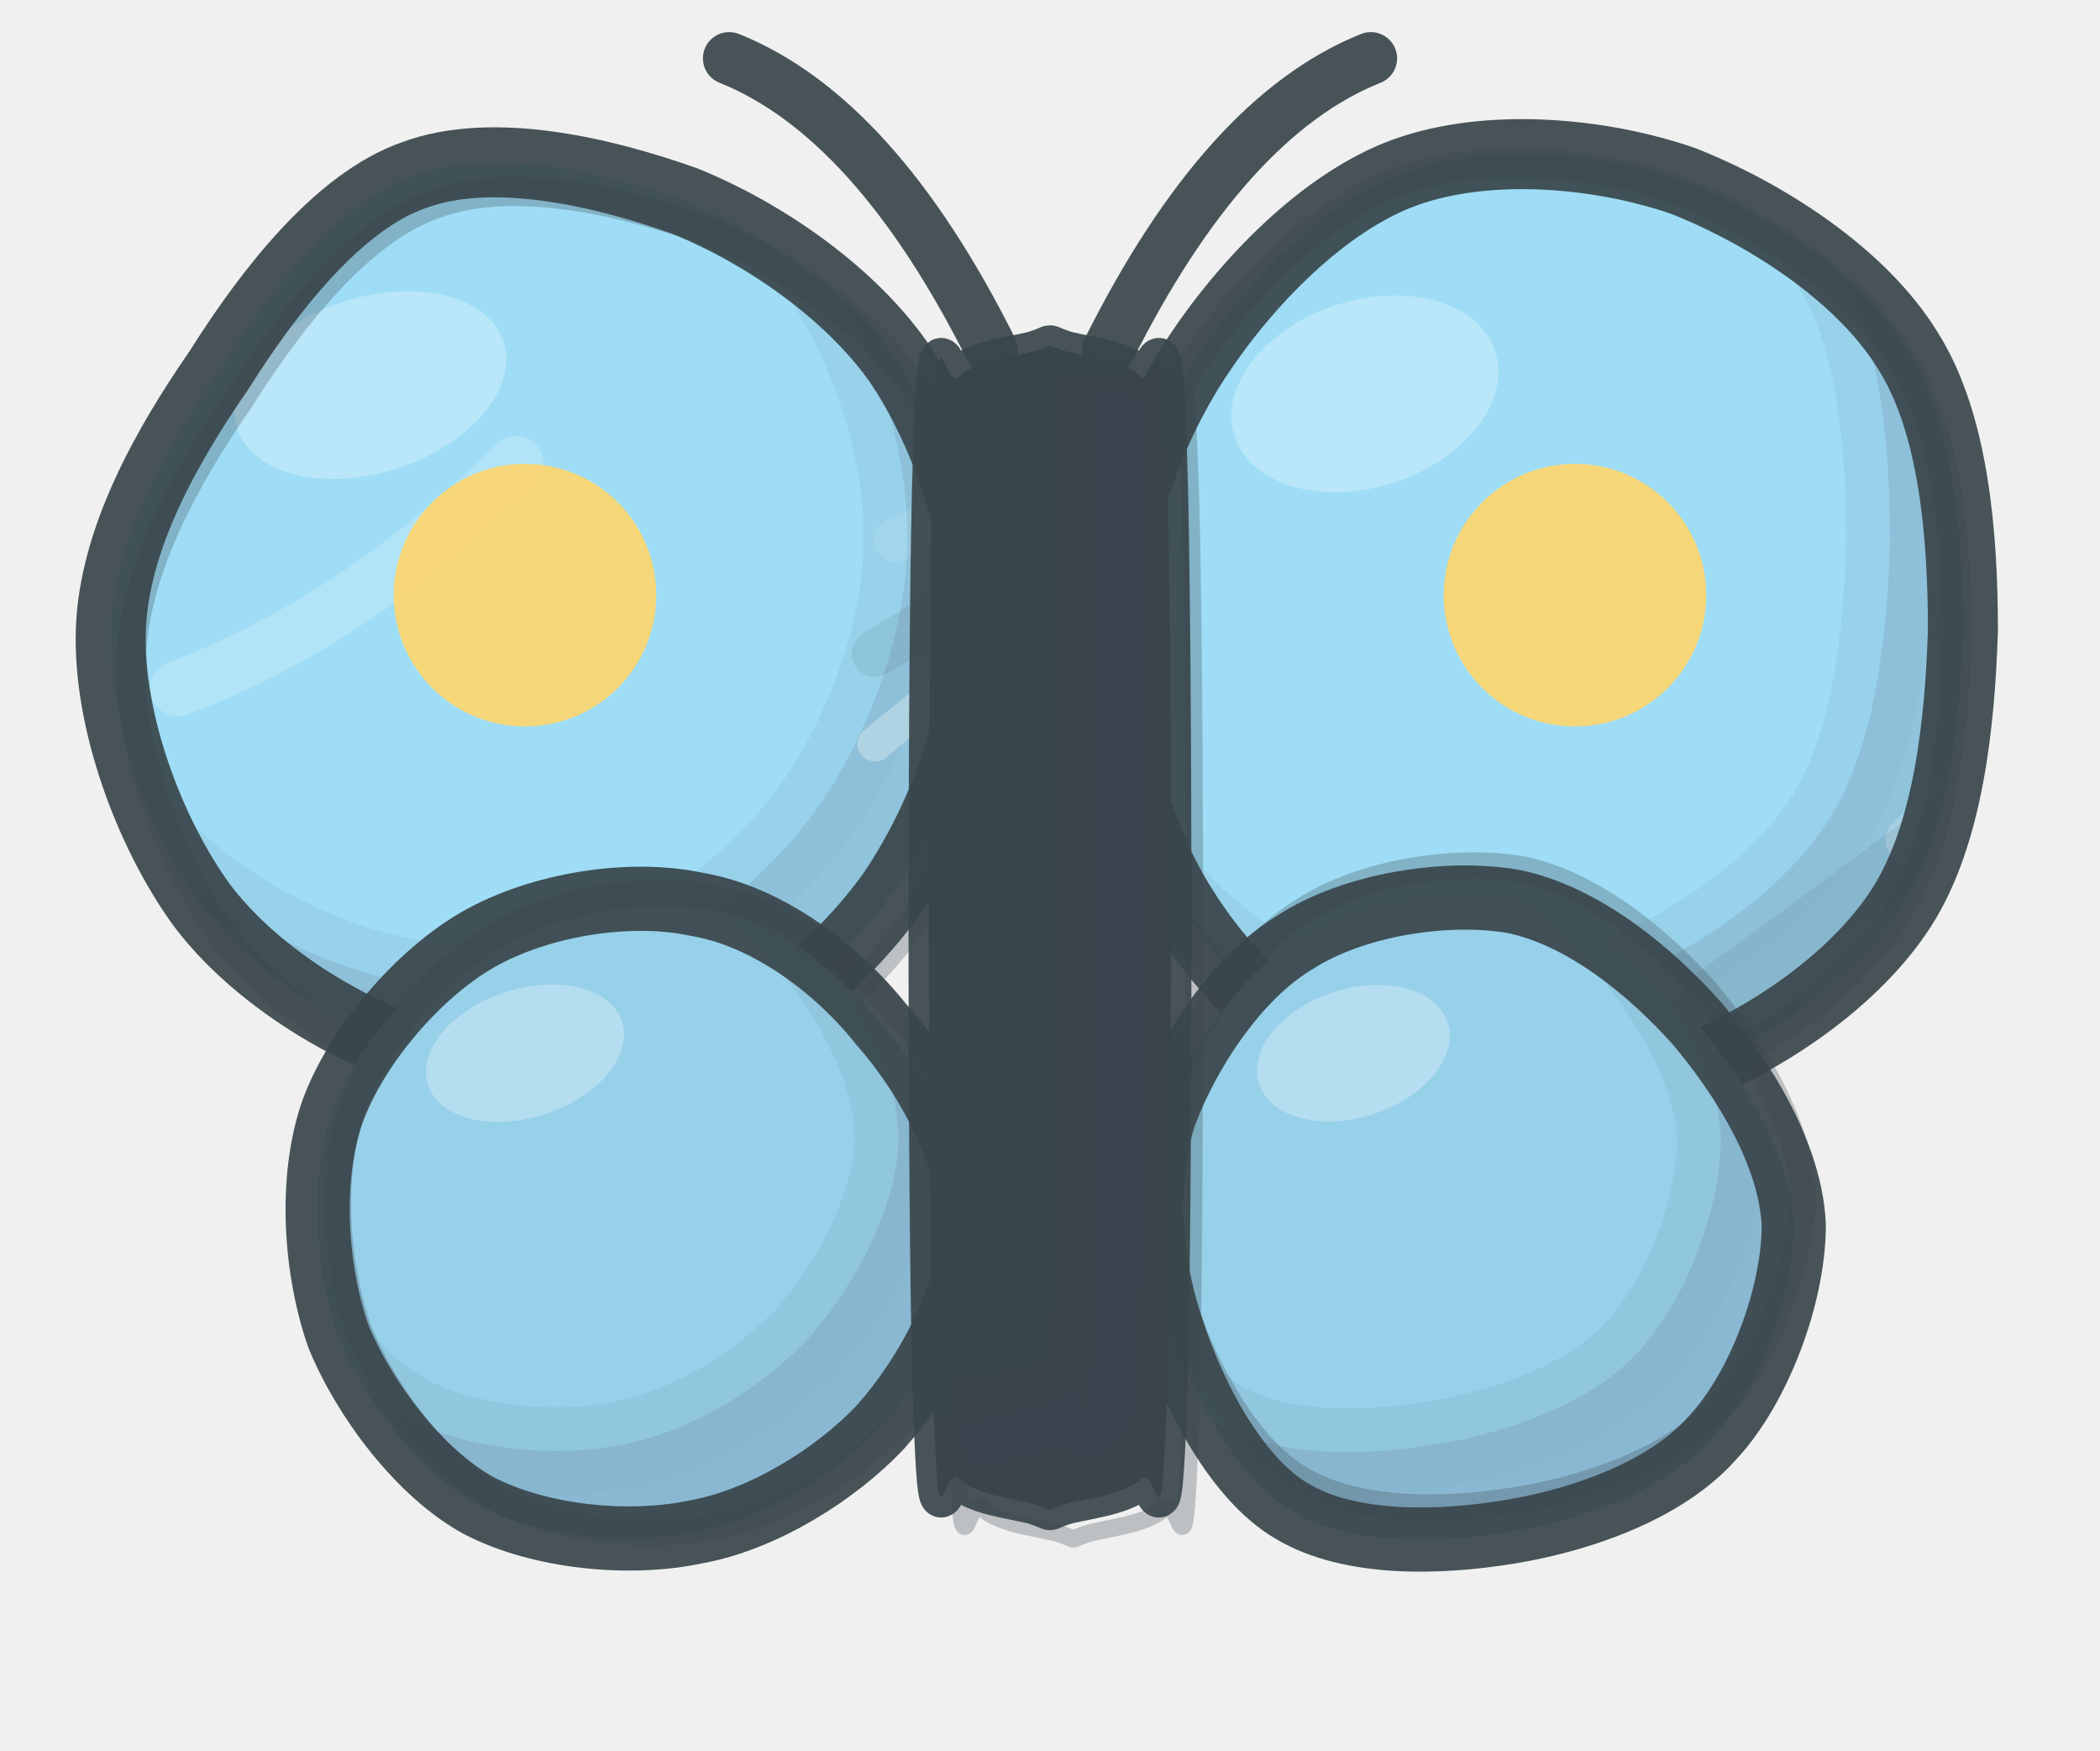
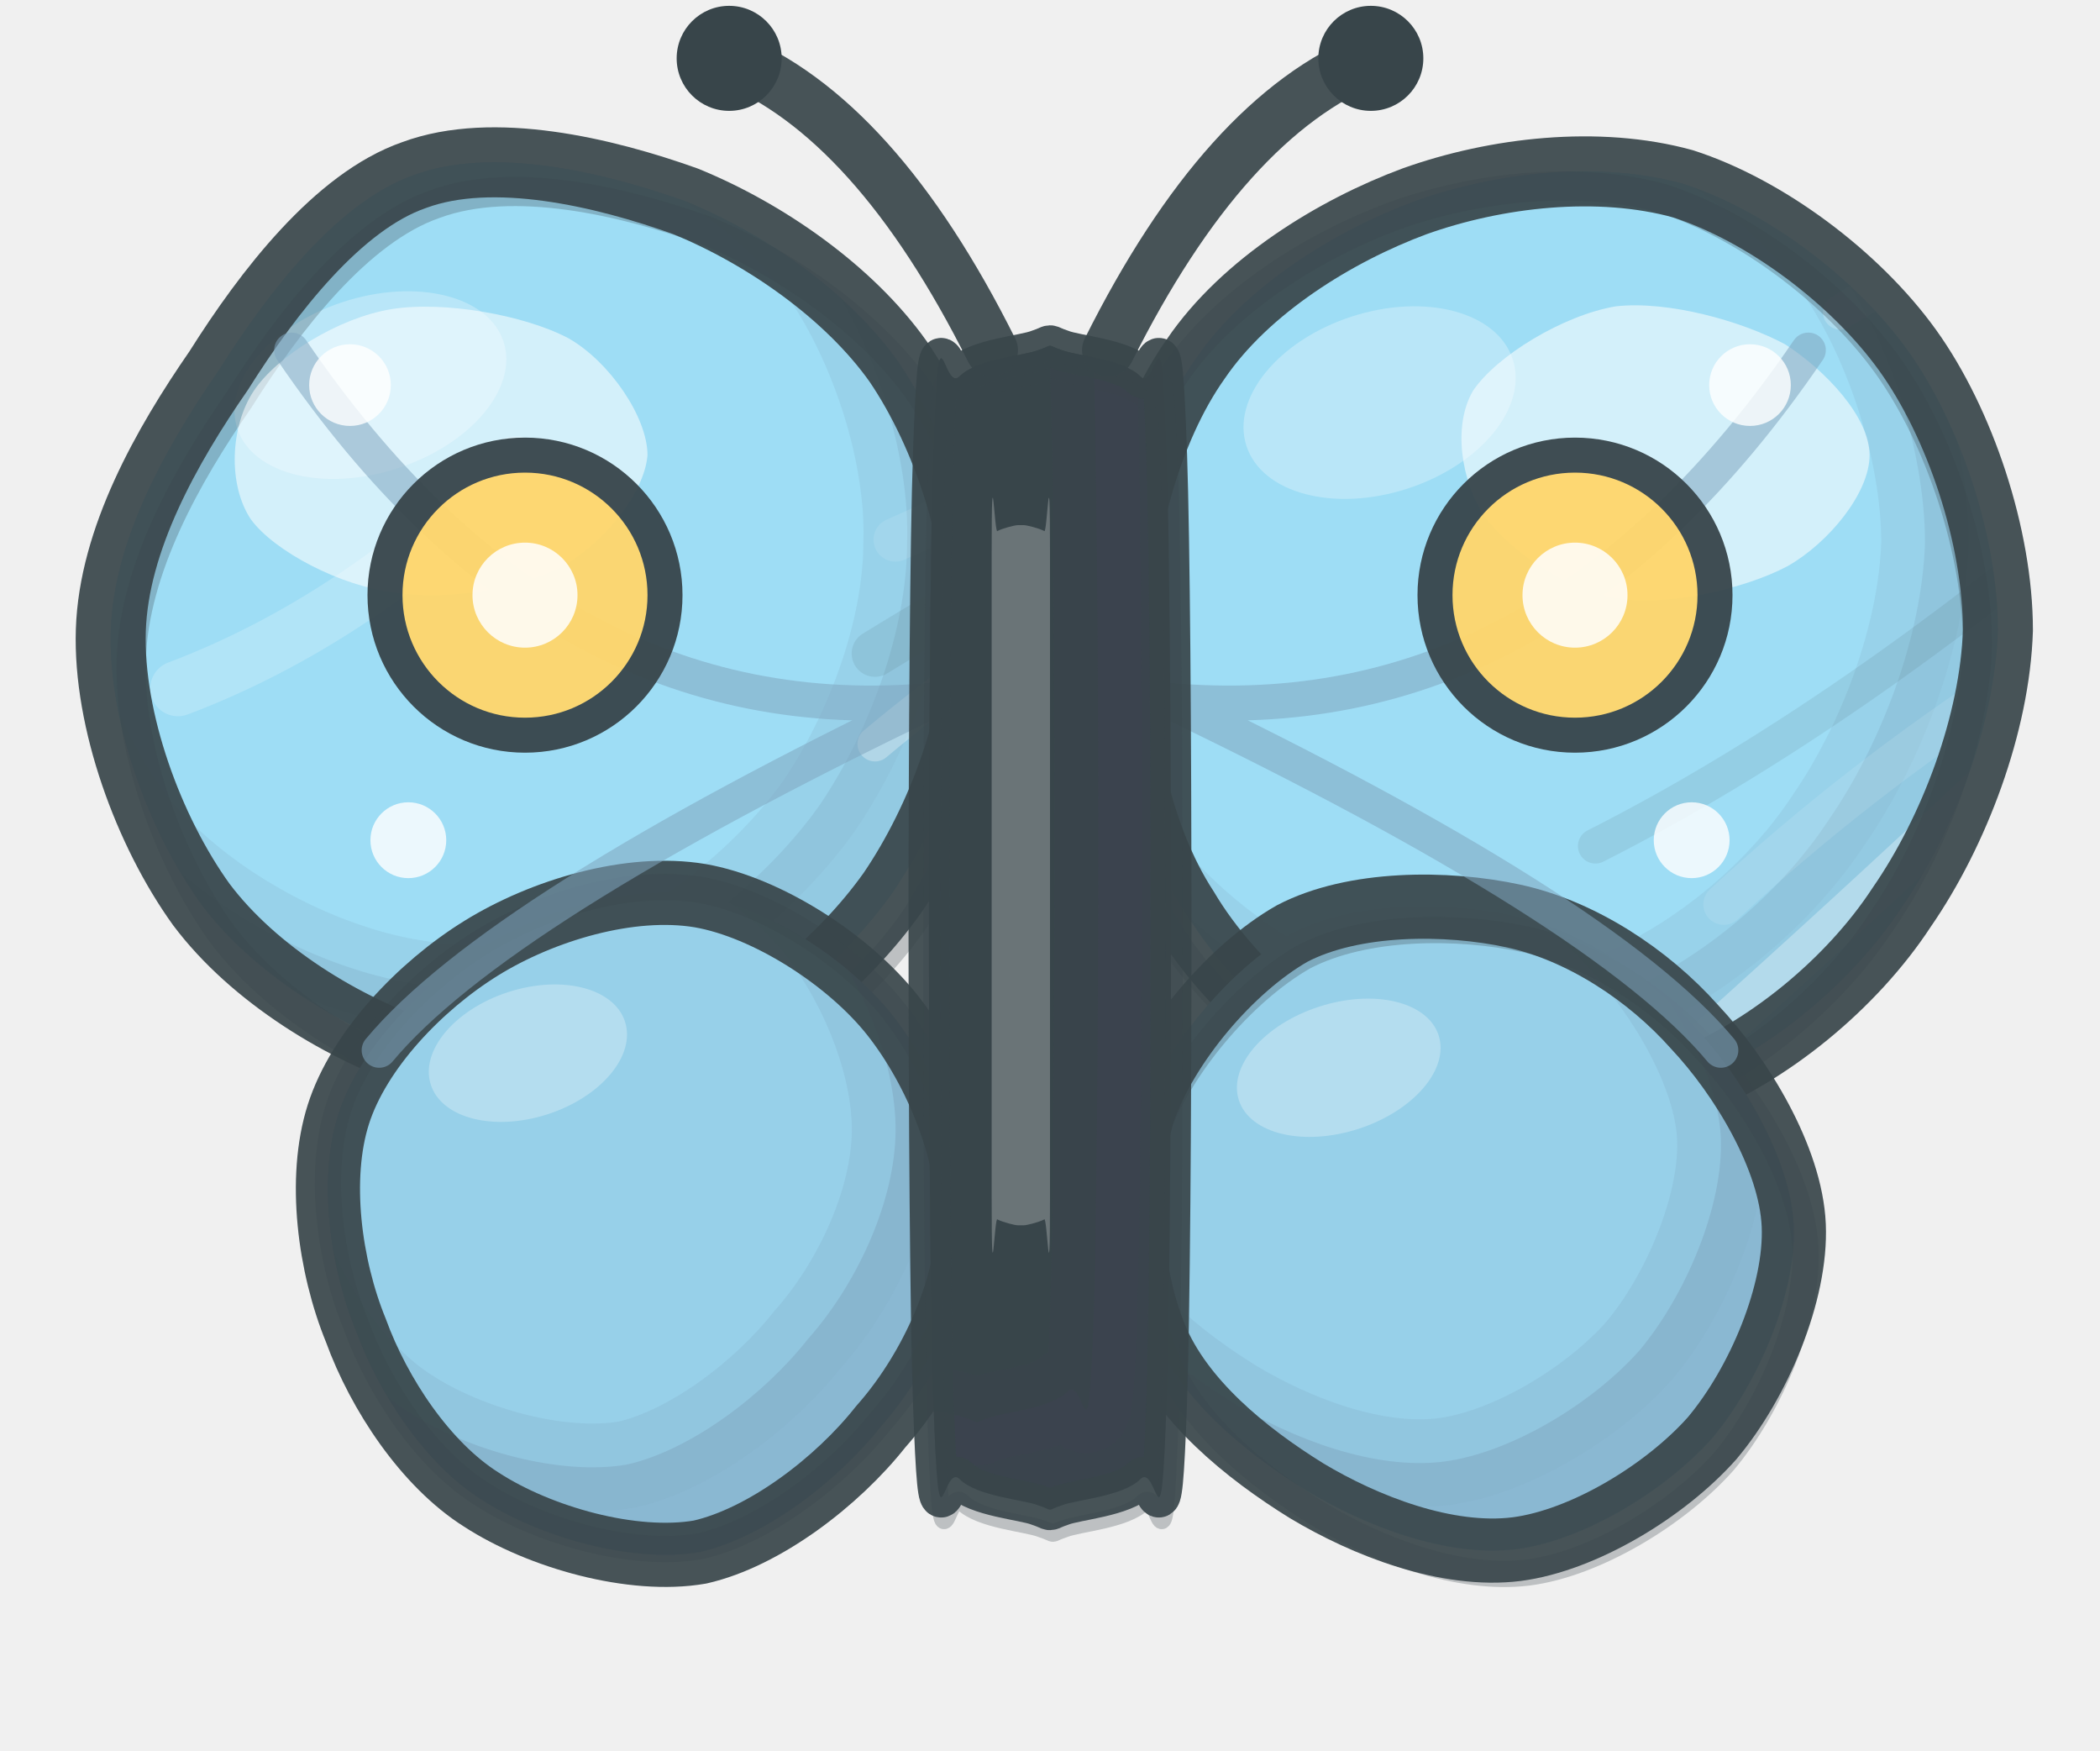
<svg xmlns="http://www.w3.org/2000/svg" width="72" height="60" viewBox="0 0 72 60">
  <clipPath id="c1">
    <path d="M33.6 21.6C33.6 24.6 32.3 28.1 30.6 30.6C28.9 33 26.1 35.3 23.5 36.3C20.8 37.2 17.3 37.1 14.6 36.2C11.8 35.3 8.7 33.4 6.9 31C5.1 28.5 3.7 24.7 3.8 21.6C3.9 18.5 5.7 15.3 7.5 12.7C9.2 10 11.6 6.9 14.2 6C16.9 5 20.7 5.9 23.5 6.9C26.2 8 29.1 10 30.8 12.4C32.5 14.9 33.7 18.6 33.6 21.6Z" />
  </clipPath>
-   <path d="M33.6 21.6C33.6 24.6 32.3 28.1 30.6 30.6C28.9 33 26.1 35.3 23.5 36.3C20.8 37.2 17.3 37.1 14.6 36.2C11.8 35.3 8.7 33.4 6.9 31C5.1 28.5 3.7 24.7 3.8 21.6C3.9 18.5 5.7 15.3 7.5 12.7C9.2 10 11.6 6.9 14.2 6C16.9 5 20.7 5.9 23.5 6.9C26.2 8 29.1 10 30.8 12.4C32.5 14.9 33.7 18.6 33.6 21.6Z" fill="#90c3dc" />
+   <path d="M33.6 21.6C33.6 24.6 32.3 28.1 30.6 30.6C28.9 33 26.1 35.3 23.5 36.3C20.8 37.2 17.3 37.1 14.6 36.2C11.8 35.3 8.7 33.4 6.9 31C5.1 28.5 3.7 24.7 3.8 21.6C3.9 18.5 5.7 15.3 7.5 12.7C9.2 10 11.6 6.9 14.2 6C16.9 5 20.7 5.9 23.5 6.9C26.2 8 29.1 10 30.8 12.4C32.5 14.9 33.7 18.6 33.6 21.6Z" fill="#93cae2" />
  <g clip-path="url(#c1)">
    <path d="M33.6 21.6C33.6 24.6 32.3 28.1 30.6 30.6C28.9 33 26.1 35.3 23.5 36.3C20.8 37.2 17.3 37.1 14.6 36.2C11.8 35.3 8.7 33.4 6.9 31C5.1 28.5 3.7 24.7 3.8 21.6C3.9 18.5 5.7 15.3 7.5 12.7C9.2 10 11.6 6.9 14.2 6C16.9 5 20.7 5.9 23.5 6.9C26.2 8 29.1 10 30.8 12.4C32.5 14.9 33.7 18.6 33.6 21.6Z" fill="#9EDDF5" transform="translate(-2.5 -3)" />
    <path d="M33.6 21.6C33.6 24.6 32.3 28.1 30.6 30.6C28.9 33 26.1 35.3 23.5 36.3C20.8 37.2 17.3 37.1 14.6 36.2C11.8 35.3 8.7 33.4 6.9 31C5.1 28.5 3.7 24.7 3.8 21.6C3.9 18.5 5.7 15.3 7.5 12.7C9.2 10 11.6 6.9 14.2 6C16.9 5 20.7 5.9 23.5 6.9C26.2 8 29.1 10 30.8 12.4C32.5 14.9 33.7 18.6 33.6 21.6Z" fill="none" stroke="#8bbad3" stroke-width="3" opacity="0.32" transform="translate(-2.5 -3)" />
    <path d="M30 25.5q7.4 -6.2 17.7 -10.5" stroke="#ffffff" stroke-width="1.2" stroke-linecap="round" fill="none" opacity="0.3" />
    <path d="M6.1 23.6q6.1 -2.3 11.6 -7.7" stroke="#ffffff" stroke-width="1.9" stroke-linecap="round" fill="none" opacity="0.2" />
    <path d="M30.7 18.5q10 -4.4 17.3 -11.7" stroke="#ffffff" stroke-width="1.5" stroke-linecap="round" fill="none" opacity="0.1" />
    <path d="M30 22.4q7.5 -4.6 11.6 -6.1" stroke="#38454A" stroke-width="1.6" stroke-linecap="round" fill="none" opacity="0.1" />
    <path d="M22.5 22.3q8.6 -6 15.7 -10.6" stroke="#38454A" stroke-width="1.3" stroke-linecap="round" fill="none" opacity="0" />
    <path d="M28 26.3q7.2 -5.4 13.8 -10.4" stroke="#38454A" stroke-width="1.5" stroke-linecap="round" fill="none" opacity="0" />
    <ellipse cx="12.7" cy="13.2" rx="4.8" ry="3" fill="#fff" opacity="0.28" transform="rotate(-18 12.7 13.2)" />
  </g>
  <path d="M33.6 21.6C33.6 24.6 32.3 28.1 30.6 30.6C28.9 33 26.1 35.3 23.5 36.3C20.8 37.2 17.3 37.1 14.6 36.2C11.8 35.3 8.7 33.4 6.9 31C5.1 28.5 3.7 24.7 3.8 21.6C3.9 18.5 5.7 15.3 7.5 12.7C9.2 10 11.6 6.9 14.2 6C16.9 5 20.7 5.9 23.5 6.9C26.2 8 29.1 10 30.8 12.4C32.5 14.9 33.7 18.6 33.6 21.6Z" fill="none" stroke="#38454A" stroke-width="2.4" stroke-linejoin="round" stroke-linecap="round" opacity="0.92" />
  <path d="M33.6 21.6C33.6 24.6 32.3 28.1 30.6 30.6C28.9 33 26.1 35.3 23.5 36.3C20.8 37.2 17.3 37.1 14.6 36.2C11.8 35.3 8.7 33.4 6.9 31C5.1 28.5 3.7 24.7 3.8 21.6C3.9 18.5 5.7 15.3 7.5 12.7C9.2 10 11.6 6.9 14.2 6C16.9 5 20.7 5.9 23.5 6.9C26.2 8 29.1 10 30.8 12.4C32.5 14.9 33.7 18.6 33.6 21.6Z" fill="none" stroke="#38454A" stroke-width="1" stroke-linejoin="round" opacity="0.28" transform="translate(0.7 1)" />
+   <path d="M22.2 15.6C22.1 16.9 20.7 18.6 19.3 19.4C17.8 20.2 15.3 20.6 13.5 20.3C11.7 20.1 9.4 18.9 8.6 17.8C7.8 16.6 7.9 14.6 8.7 13.4C9.5 12.2 11.6 10.9 13.4 10.6C15.2 10.3 18 10.8 19.5 11.6C20.9 12.4 22.2 14.3 22.2 15.6Z" fill="#FFFFFF" opacity="0.55" />
  <clipPath id="c2">
-     <path d="M33.3 42C33.3 44.3 31.8 47.1 30.2 48.9C28.6 50.6 26.1 52.1 23.9 52.5C21.6 53 18.5 52.7 16.4 51.6C14.4 50.5 12.5 48 11.6 45.8C10.8 43.5 10.6 40.4 11.4 38.1C12.2 35.9 14.3 33.4 16.4 32.2C18.5 31 21.6 30.5 23.9 31C26.3 31.4 28.7 33.2 30.2 35.1C31.8 36.9 33.3 39.7 33.3 42Z" />
+     <path d="M33.2 42C33.1 44.4 31.8 47.1 30.2 48.9C28.7 50.8 26.2 52.7 24 53.2C21.7 53.6 18.5 52.7 16.5 51.4C14.6 50.2 13 47.8 12.2 45.6C11.3 43.4 10.9 40.4 11.6 38.2C12.3 36 14.4 33.8 16.5 32.5C18.6 31.2 21.6 30.3 24 30.7C26.3 31.1 29.1 32.9 30.6 34.8C32.1 36.7 33.3 39.6 33.2 42Z" />
  </clipPath>
-   <path d="M33.3 42C33.3 44.3 31.8 47.1 30.2 48.9C28.6 50.6 26.1 52.1 23.9 52.5C21.6 53 18.5 52.7 16.4 51.6C14.4 50.5 12.5 48 11.6 45.8C10.8 43.5 10.6 40.4 11.4 38.1C12.2 35.9 14.3 33.4 16.4 32.2C18.5 31 21.6 30.5 23.9 31C26.3 31.4 28.7 33.2 30.2 35.1C31.8 36.9 33.3 39.7 33.3 42Z" fill="#8ab8d2" />
+   <path d="M33.2 42C33.1 44.4 31.8 47.1 30.2 48.9C28.7 50.8 26.2 52.7 24 53.2C21.7 53.6 18.5 52.7 16.5 51.4C14.6 50.2 13 47.8 12.2 45.6C11.3 43.4 10.9 40.4 11.6 38.2C12.3 36 14.4 33.8 16.5 32.5C18.6 31.2 21.6 30.3 24 30.7C26.3 31.1 29.1 32.9 30.6 34.8C32.1 36.7 33.3 39.6 33.2 42Z" fill="#8ab8d2" />
  <g clip-path="url(#c2)">
-     <path d="M33.3 42C33.3 44.3 31.8 47.1 30.2 48.9C28.6 50.6 26.1 52.1 23.9 52.5C21.6 53 18.5 52.7 16.4 51.6C14.4 50.5 12.5 48 11.6 45.8C10.8 43.5 10.6 40.4 11.4 38.1C12.2 35.9 14.3 33.4 16.4 32.2C18.5 31 21.6 30.5 23.9 31C26.3 31.4 28.7 33.2 30.2 35.1C31.8 36.9 33.3 39.7 33.3 42Z" fill="#97d0e9" transform="translate(-2.5 -3)" />
-     <path d="M33.3 42C33.3 44.3 31.8 47.1 30.2 48.9C28.6 50.6 26.1 52.1 23.9 52.5C21.6 53 18.5 52.7 16.4 51.6C14.4 50.5 12.5 48 11.6 45.8C10.8 43.5 10.6 40.4 11.4 38.1C12.2 35.9 14.3 33.4 16.4 32.2C18.5 31 21.6 30.5 23.9 31C26.3 31.4 28.7 33.2 30.2 35.1C31.8 36.9 33.3 39.7 33.3 42Z" fill="none" stroke="#85afca" stroke-width="3" opacity="0.32" transform="translate(-2.5 -3)" />
-     <ellipse cx="18" cy="36.1" rx="3.5" ry="2.2" fill="#fff" opacity="0.28" transform="rotate(-18 18 36.1)" />
+     <path d="M33.2 42C33.1 44.4 31.8 47.1 30.2 48.9C28.7 50.8 26.2 52.7 24 53.2C21.7 53.6 18.5 52.7 16.5 51.4C14.6 50.2 13 47.8 12.2 45.6C11.3 43.4 10.9 40.4 11.6 38.2C12.3 36 14.4 33.8 16.5 32.5C18.6 31.2 21.6 30.3 24 30.7C26.3 31.1 29.1 32.9 30.6 34.8C32.1 36.7 33.3 39.6 33.2 42Z" fill="#97d0e9" transform="translate(-2.5 -3)" />
+     <path d="M33.2 42C33.1 44.4 31.8 47.1 30.2 48.9C28.7 50.8 26.2 52.7 24 53.2C21.7 53.6 18.5 52.7 16.5 51.4C14.6 50.2 13 47.8 12.2 45.6C11.3 43.4 10.9 40.4 11.6 38.2C12.3 36 14.4 33.8 16.5 32.5C18.6 31.2 21.6 30.3 24 30.7C26.3 31.1 29.1 32.9 30.6 34.8C32.1 36.7 33.3 39.6 33.2 42Z" fill="none" stroke="#85afca" stroke-width="3" opacity="0.32" transform="translate(-2.5 -3)" />
+     <ellipse cx="18.1" cy="36.1" rx="3.5" ry="2.2" fill="#fff" opacity="0.28" transform="rotate(-18 18.1 36.1)" />
  </g>
-   <path d="M33.3 42C33.3 44.3 31.8 47.1 30.2 48.9C28.6 50.6 26.1 52.1 23.9 52.5C21.6 53 18.5 52.7 16.4 51.6C14.4 50.5 12.5 48 11.6 45.8C10.8 43.5 10.6 40.4 11.4 38.1C12.2 35.9 14.3 33.4 16.4 32.2C18.5 31 21.6 30.5 23.9 31C26.3 31.4 28.7 33.2 30.2 35.1C31.8 36.9 33.3 39.7 33.3 42Z" fill="none" stroke="#38454A" stroke-width="2.2" stroke-linejoin="round" stroke-linecap="round" opacity="0.92" />
-   <path d="M33.3 42C33.3 44.3 31.8 47.1 30.2 48.9C28.6 50.6 26.1 52.1 23.9 52.5C21.6 53 18.5 52.7 16.4 51.6C14.4 50.5 12.5 48 11.6 45.8C10.8 43.5 10.6 40.4 11.4 38.1C12.2 35.9 14.3 33.4 16.4 32.2C18.5 31 21.6 30.5 23.9 31C26.3 31.4 28.7 33.2 30.2 35.1C31.8 36.9 33.3 39.7 33.3 42Z" fill="none" stroke="#38454A" stroke-width="0.9" stroke-linejoin="round" opacity="0.28" transform="translate(0.7 -0.2)" />
-   <circle cx="18" cy="20.4" r="4.5" fill="#FFD66B" opacity=".9" />
+   <path d="M33.2 42C33.1 44.4 31.8 47.1 30.2 48.9C28.7 50.8 26.2 52.7 24 53.2C21.7 53.6 18.5 52.7 16.5 51.4C14.6 50.2 13 47.8 12.2 45.6C11.3 43.4 10.9 40.4 11.6 38.2C12.3 36 14.4 33.8 16.5 32.5C18.6 31.2 21.6 30.3 24 30.7C26.3 31.1 29.1 32.9 30.6 34.8C32.1 36.7 33.3 39.6 33.2 42Z" fill="none" stroke="#38454A" stroke-width="2.2" stroke-linejoin="round" stroke-linecap="round" opacity="0.92" />
+   <path d="M33.2 42C33.1 44.4 31.8 47.1 30.2 48.9C28.7 50.8 26.2 52.7 24 53.2C21.7 53.6 18.5 52.7 16.5 51.4C14.6 50.2 13 47.8 12.2 45.6C11.3 43.4 10.9 40.4 11.6 38.2C12.3 36 14.4 33.8 16.5 32.5C18.6 31.2 21.6 30.3 24 30.7C26.3 31.1 29.1 32.9 30.6 34.8C32.1 36.7 33.3 39.6 33.2 42Z" fill="none" stroke="#38454A" stroke-width="0.9" stroke-linejoin="round" opacity="0.28" transform="translate(0 -0.2)" />
+   <path d="M32 24 Q19 25.2 10 12 M32 24 Q17 31.2 13 36" fill="none" stroke="#7fa5bf" stroke-width="1.2" stroke-linecap="round" stroke-linejoin="round" opacity="0.55" />
+   <circle cx="18" cy="20.4" r="4.8" fill="#FFD66B" opacity=".95" stroke="#38454A" stroke-width="1.2" />
+   <circle cx="18" cy="20.4" r="1.8" fill="#FFFFFF" opacity=".85" />
+   <circle cx="12" cy="13.2" r="1.4" fill="#FFFFFF" opacity=".8" />
+   <circle cx="14" cy="28.8" r="1.3" fill="#FFFFFF" opacity=".8" />
  <clipPath id="c3">
-     <path d="M67.3 21.6C67.2 24.8 66.8 28.6 65.2 31.1C63.6 33.6 60.5 35.7 57.6 36.8C54.8 37.8 51 38.4 48.2 37.5C45.3 36.6 42.3 33.9 40.6 31.2C38.9 28.6 38 24.8 38 21.6C38.1 18.4 39.3 14.9 41 12.3C42.7 9.7 45.4 6.9 48.2 5.9C51 4.9 54.8 5.2 57.7 6.2C60.5 7.3 63.8 9.4 65.4 12C67 14.5 67.3 18.4 67.3 21.6Z" />
+     <path d="M68.5 21.6C68.4 24.8 67 28.5 65.2 31.1C63.5 33.7 60.6 36.1 57.7 37.2C54.9 38.2 51 38.5 48.2 37.5C45.3 36.5 42.2 33.9 40.6 31.2C38.9 28.6 38.2 24.8 38.3 21.6C38.3 18.4 39.3 14.7 41 12.3C42.7 9.8 45.8 7.9 48.5 6.9C51.3 5.9 54.8 5.5 57.7 6.3C60.5 7.2 63.6 9.5 65.4 12C67.2 14.5 68.5 18.4 68.5 21.6Z" />
  </clipPath>
-   <path d="M67.3 21.6C67.2 24.8 66.8 28.6 65.2 31.1C63.6 33.6 60.5 35.7 57.6 36.8C54.8 37.8 51 38.4 48.2 37.5C45.3 36.6 42.3 33.9 40.6 31.2C38.9 28.6 38 24.8 38 21.6C38.1 18.4 39.3 14.9 41 12.3C42.7 9.7 45.4 6.9 48.2 5.9C51 4.9 54.8 5.2 57.7 6.2C60.5 7.3 63.8 9.4 65.4 12C67 14.5 67.3 18.4 67.3 21.6Z" fill="#90c3dc" />
+   <path d="M68.5 21.6C68.4 24.8 67 28.5 65.2 31.1C63.5 33.7 60.6 36.1 57.7 37.2C54.9 38.2 51 38.5 48.2 37.5C45.3 36.5 42.2 33.9 40.6 31.2C38.9 28.6 38.2 24.8 38.3 21.6C38.3 18.4 39.3 14.7 41 12.3C42.7 9.8 45.8 7.9 48.5 6.9C51.3 5.9 54.8 5.5 57.7 6.3C60.5 7.2 63.6 9.5 65.4 12C67.2 14.5 68.5 18.4 68.5 21.6Z" fill="#93cae2" />
  <g clip-path="url(#c3)">
-     <path d="M67.3 21.6C67.2 24.8 66.8 28.6 65.2 31.1C63.6 33.6 60.5 35.7 57.6 36.8C54.8 37.8 51 38.4 48.2 37.5C45.3 36.6 42.3 33.9 40.6 31.2C38.9 28.6 38 24.8 38 21.6C38.1 18.4 39.3 14.9 41 12.3C42.7 9.7 45.4 6.9 48.2 5.9C51 4.9 54.8 5.2 57.7 6.2C60.5 7.3 63.8 9.4 65.4 12C67 14.5 67.3 18.4 67.3 21.6Z" fill="#9EDDF5" transform="translate(-2.5 -3)" />
-     <path d="M67.3 21.6C67.2 24.8 66.8 28.6 65.2 31.1C63.6 33.6 60.5 35.7 57.6 36.8C54.8 37.8 51 38.4 48.2 37.5C45.3 36.6 42.3 33.9 40.6 31.2C38.9 28.6 38 24.8 38 21.6C38.1 18.4 39.3 14.9 41 12.3C42.7 9.7 45.4 6.9 48.2 5.9C51 4.9 54.8 5.2 57.7 6.2C60.5 7.3 63.8 9.4 65.4 12C67 14.5 67.3 18.4 67.3 21.6Z" fill="none" stroke="#8bbad3" stroke-width="3" opacity="0.32" transform="translate(-2.5 -3)" />
-     <path d="M65.5 28.8q4.1 -4 11.1 -8.3" stroke="#ffffff" stroke-width="1.7" stroke-linecap="round" fill="none" opacity="0.2" />
-     <path d="M65.8 36.4q3 -2.3 7.7 -4.3" stroke="#ffffff" stroke-width="1.9" stroke-linecap="round" fill="none" opacity="0.2" />
-     <path d="M61.2 36q5.5 -6.6 14.2 -12.3" stroke="#ffffff" stroke-width="1.2" stroke-linecap="round" fill="none" opacity="0.3" />
-     <path d="M53.4 23.3q5.7 -4.1 12.2 -6.1" stroke="#38454A" stroke-width="1.3" stroke-linecap="round" fill="none" opacity="0" />
-     <path d="M58.5 34.3q8.9 -6.4 13.8 -10.5" stroke="#38454A" stroke-width="1.9" stroke-linecap="round" fill="none" opacity="0.1" />
-     <path d="M65.1 23.5q6.8 -6.7 16.1 -11.4" stroke="#38454A" stroke-width="1.4" stroke-linecap="round" fill="none" opacity="0" />
-     <ellipse cx="46.8" cy="13.5" rx="4.7" ry="3.2" fill="#fff" opacity="0.28" transform="rotate(-18 46.8 13.5)" />
+     <path d="M68.5 21.6C68.4 24.8 67 28.5 65.2 31.1C63.5 33.7 60.6 36.1 57.7 37.2C54.9 38.2 51 38.5 48.2 37.5C45.3 36.5 42.2 33.9 40.6 31.2C38.9 28.6 38.2 24.8 38.3 21.6C38.3 18.4 39.3 14.7 41 12.3C42.7 9.8 45.8 7.9 48.5 6.9C51.3 5.9 54.8 5.5 57.7 6.3C60.5 7.2 63.6 9.5 65.4 12C67.2 14.5 68.5 18.4 68.5 21.6Z" fill="#9EDDF5" transform="translate(-2.5 -3)" />
+     <path d="M68.5 21.6C68.4 24.8 67 28.5 65.2 31.1C63.5 33.7 60.6 36.1 57.7 37.2C54.9 38.2 51 38.5 48.2 37.5C45.3 36.5 42.2 33.9 40.6 31.2C38.9 28.6 38.2 24.8 38.3 21.6C38.3 18.4 39.3 14.7 41 12.3C42.7 9.8 45.8 7.9 48.5 6.9C51.3 5.9 54.8 5.5 57.7 6.3C60.5 7.2 63.6 9.5 65.4 12C67.2 14.5 68.5 18.4 68.5 21.6Z" fill="none" stroke="#8bbad3" stroke-width="3" opacity="0.32" transform="translate(-2.5 -3)" />
+     <path d="M58.2 36q10.6 -9.5 18.5 -17.4" stroke="#ffffff" stroke-width="1.5" stroke-linecap="round" fill="none" opacity="0.3" />
+     <path d="M59.1 31q9.2 -8.5 21.1 -13.7" stroke="#ffffff" stroke-width="1.4" stroke-linecap="round" fill="none" opacity="0.1" />
+     <path d="M63.1 10.7q5.8 -3.5 7.7 -6.1" stroke="#ffffff" stroke-width="1.2" stroke-linecap="round" fill="none" opacity="0.2" />
+     <path d="M54.7 29q8.7 -4.4 18.4 -12.7" stroke="#38454A" stroke-width="1.2" stroke-linecap="round" fill="none" opacity="0.1" />
+     <path d="M64.3 35.4q4.2 -3.9 8.5 -5.4" stroke="#38454A" stroke-width="1.3" stroke-linecap="round" fill="none" opacity="0" />
+     <path d="M56.9 28.2q9.9 -5.8 17.1 -8.9" stroke="#38454A" stroke-width="1.8" stroke-linecap="round" fill="none" opacity="0" />
+     <ellipse cx="47.3" cy="13.8" rx="4.8" ry="3.1" fill="#fff" opacity="0.28" transform="rotate(-18 47.3 13.8)" />
  </g>
-   <path d="M67.3 21.6C67.2 24.8 66.8 28.6 65.2 31.1C63.6 33.6 60.5 35.7 57.6 36.8C54.8 37.8 51 38.4 48.2 37.5C45.3 36.6 42.3 33.9 40.6 31.2C38.9 28.6 38 24.8 38 21.6C38.1 18.4 39.3 14.9 41 12.3C42.7 9.7 45.4 6.9 48.2 5.9C51 4.9 54.8 5.2 57.7 6.2C60.5 7.3 63.8 9.4 65.4 12C67 14.5 67.3 18.4 67.3 21.6Z" fill="none" stroke="#38454A" stroke-width="2.4" stroke-linejoin="round" stroke-linecap="round" opacity="0.92" />
-   <path d="M67.3 21.6C67.2 24.8 66.8 28.6 65.2 31.1C63.6 33.6 60.5 35.7 57.6 36.8C54.8 37.8 51 38.4 48.2 37.5C45.3 36.6 42.3 33.9 40.6 31.2C38.9 28.6 38 24.8 38 21.6C38.1 18.4 39.3 14.9 41 12.3C42.7 9.7 45.4 6.9 48.2 5.9C51 4.9 54.8 5.2 57.7 6.2C60.5 7.3 63.8 9.4 65.4 12C67 14.5 67.3 18.4 67.3 21.6Z" fill="none" stroke="#38454A" stroke-width="1" stroke-linejoin="round" opacity="0.28" transform="translate(-0.2 0.3)" />
+   <path d="M68.5 21.6C68.4 24.8 67 28.5 65.2 31.1C63.5 33.7 60.6 36.1 57.7 37.2C54.9 38.2 51 38.5 48.2 37.5C45.3 36.5 42.2 33.9 40.6 31.2C38.9 28.6 38.2 24.8 38.3 21.6C38.3 18.4 39.3 14.7 41 12.3C42.7 9.8 45.8 7.9 48.5 6.9C51.3 5.9 54.8 5.5 57.7 6.3C60.5 7.2 63.6 9.5 65.4 12C67.2 14.5 68.5 18.4 68.5 21.6Z" fill="none" stroke="#38454A" stroke-width="2.4" stroke-linejoin="round" stroke-linecap="round" opacity="0.92" />
+   <path d="M68.5 21.6C68.4 24.8 67 28.5 65.2 31.1C63.5 33.7 60.6 36.1 57.7 37.2C54.9 38.2 51 38.5 48.2 37.5C45.3 36.5 42.2 33.9 40.6 31.2C38.9 28.6 38.2 24.8 38.3 21.6C38.3 18.4 39.3 14.7 41 12.3C42.7 9.8 45.8 7.9 48.5 6.9C51.3 5.9 54.8 5.5 57.7 6.3C60.5 7.2 63.6 9.5 65.4 12C67.2 14.5 68.5 18.4 68.5 21.6Z" fill="none" stroke="#38454A" stroke-width="1" stroke-linejoin="round" opacity="0.28" transform="translate(-0.7 0.5)" />
+   <path d="M64.1 15.6C64.1 16.9 62.7 18.6 61.3 19.4C59.8 20.2 57.1 20.8 55.4 20.5C53.7 20.2 51.8 18.9 50.9 17.7C50.1 16.5 49.8 14.6 50.5 13.4C51.3 12.2 53.6 10.8 55.4 10.5C57.2 10.3 59.7 11 61.2 11.8C62.6 12.7 64.1 14.3 64.1 15.6Z" fill="#FFFFFF" opacity="0.55" />
  <clipPath id="c4">
-     <path d="M61.5 42C61.5 44.4 60.3 47.6 58.7 49.3C57.1 51.1 54.2 52.1 51.8 52.5C49.4 52.9 46.3 53 44.3 51.8C42.4 50.7 40.9 47.8 40.2 45.6C39.4 43.3 39.2 40.6 39.9 38.3C40.7 36.1 42.4 33.5 44.4 32.3C46.4 31 49.6 30.5 51.9 30.9C54.3 31.4 56.6 33.3 58.2 35.1C59.8 37 61.4 39.6 61.5 42Z" />
+     <path d="M61.5 42C61.6 44.3 60.3 47.4 58.7 49.3C57.1 51.1 54.3 52.8 52 53.1C49.6 53.4 46.8 52.3 44.8 51.1C42.7 49.8 40.5 48 39.6 45.8C38.7 43.6 38.5 40.4 39.2 38.1C40 35.8 42.2 33.2 44.3 32C46.4 30.9 49.6 30.9 51.9 31.4C54.2 31.9 56.5 33.4 58.1 35.2C59.7 36.9 61.4 39.7 61.5 42Z" />
  </clipPath>
-   <path d="M61.5 42C61.5 44.4 60.3 47.6 58.7 49.3C57.1 51.1 54.2 52.1 51.8 52.5C49.4 52.9 46.3 53 44.3 51.8C42.4 50.7 40.9 47.8 40.2 45.6C39.4 43.3 39.2 40.6 39.9 38.3C40.7 36.1 42.4 33.5 44.4 32.3C46.4 31 49.6 30.5 51.9 30.9C54.3 31.4 56.6 33.3 58.2 35.1C59.8 37 61.4 39.6 61.5 42Z" fill="#8ab8d2" />
+   <path d="M61.5 42C61.6 44.3 60.3 47.4 58.7 49.3C57.1 51.1 54.3 52.8 52 53.1C49.6 53.4 46.8 52.3 44.8 51.1C42.7 49.8 40.5 48 39.6 45.8C38.7 43.6 38.5 40.4 39.2 38.1C40 35.8 42.2 33.2 44.3 32C46.4 30.9 49.6 30.9 51.9 31.4C54.2 31.9 56.5 33.4 58.1 35.2C59.7 36.9 61.4 39.7 61.5 42Z" fill="#8ab8d2" />
  <g clip-path="url(#c4)">
-     <path d="M61.5 42C61.5 44.4 60.3 47.6 58.7 49.3C57.1 51.1 54.2 52.1 51.8 52.5C49.4 52.9 46.3 53 44.3 51.8C42.4 50.7 40.9 47.8 40.2 45.6C39.4 43.3 39.2 40.6 39.9 38.3C40.7 36.1 42.4 33.5 44.4 32.3C46.4 31 49.6 30.5 51.9 30.9C54.3 31.4 56.6 33.3 58.2 35.1C59.8 37 61.4 39.6 61.5 42Z" fill="#97d0e9" transform="translate(-2.5 -3)" />
-     <path d="M61.5 42C61.5 44.4 60.3 47.6 58.7 49.3C57.1 51.1 54.2 52.1 51.8 52.5C49.4 52.9 46.3 53 44.3 51.8C42.4 50.7 40.9 47.8 40.2 45.6C39.4 43.3 39.2 40.6 39.9 38.3C40.7 36.1 42.4 33.5 44.4 32.3C46.4 31 49.6 30.5 51.9 30.9C54.3 31.4 56.6 33.3 58.2 35.1C59.8 37 61.4 39.6 61.5 42Z" fill="none" stroke="#85afca" stroke-width="3" opacity="0.32" transform="translate(-2.5 -3)" />
-     <ellipse cx="46.4" cy="36.1" rx="3.4" ry="2.2" fill="#fff" opacity="0.28" transform="rotate(-18 46.4 36.1)" />
+     <path d="M61.5 42C61.6 44.3 60.3 47.4 58.7 49.3C57.1 51.1 54.3 52.8 52 53.1C49.6 53.4 46.8 52.3 44.8 51.1C42.7 49.8 40.5 48 39.6 45.8C38.7 43.6 38.5 40.4 39.2 38.1C40 35.8 42.2 33.2 44.3 32C46.4 30.9 49.6 30.9 51.9 31.4C54.2 31.9 56.5 33.4 58.1 35.2C59.7 36.9 61.4 39.7 61.5 42Z" fill="#97d0e9" transform="translate(-2.5 -3)" />
+     <path d="M61.5 42C61.6 44.3 60.3 47.4 58.7 49.3C57.1 51.1 54.3 52.8 52 53.1C49.6 53.4 46.8 52.3 44.8 51.1C42.7 49.8 40.5 48 39.6 45.8C38.7 43.6 38.5 40.4 39.2 38.1C40 35.8 42.2 33.2 44.3 32C46.4 30.9 49.6 30.9 51.9 31.4C54.2 31.9 56.5 33.4 58.1 35.2C59.7 36.9 61.4 39.7 61.5 42Z" fill="none" stroke="#85afca" stroke-width="3" opacity="0.32" transform="translate(-2.5 -3)" />
+     <ellipse cx="45.9" cy="36.6" rx="3.6" ry="2.2" fill="#fff" opacity="0.28" transform="rotate(-18 45.9 36.6)" />
  </g>
-   <path d="M61.5 42C61.5 44.4 60.3 47.6 58.7 49.3C57.1 51.1 54.2 52.1 51.8 52.5C49.4 52.9 46.3 53 44.3 51.8C42.4 50.7 40.9 47.8 40.2 45.6C39.4 43.3 39.2 40.6 39.9 38.3C40.7 36.1 42.4 33.5 44.4 32.3C46.4 31 49.6 30.5 51.9 30.9C54.3 31.4 56.6 33.3 58.2 35.1C59.8 37 61.4 39.6 61.5 42Z" fill="none" stroke="#38454A" stroke-width="2.2" stroke-linejoin="round" stroke-linecap="round" opacity="0.92" />
-   <path d="M61.5 42C61.5 44.4 60.3 47.6 58.7 49.3C57.1 51.1 54.2 52.1 51.8 52.5C49.4 52.9 46.3 53 44.3 51.8C42.4 50.7 40.9 47.8 40.2 45.6C39.4 43.3 39.2 40.6 39.9 38.3C40.7 36.1 42.4 33.5 44.4 32.3C46.4 31 49.6 30.5 51.9 30.9C54.3 31.4 56.6 33.3 58.2 35.1C59.8 37 61.4 39.6 61.5 42Z" fill="none" stroke="#38454A" stroke-width="0.9" stroke-linejoin="round" opacity="0.28" transform="translate(0.3 -1.1)" />
-   <circle cx="54" cy="20.4" r="4.5" fill="#FFD66B" opacity=".9" />
+   <path d="M61.5 42C61.6 44.3 60.3 47.4 58.7 49.3C57.1 51.1 54.3 52.8 52 53.1C49.6 53.4 46.8 52.3 44.8 51.1C42.7 49.8 40.5 48 39.6 45.8C38.7 43.6 38.5 40.4 39.2 38.1C40 35.8 42.2 33.2 44.3 32C46.4 30.9 49.6 30.9 51.9 31.4C54.2 31.9 56.5 33.4 58.1 35.2C59.7 36.9 61.4 39.7 61.5 42Z" fill="none" stroke="#38454A" stroke-width="2.2" stroke-linejoin="round" stroke-linecap="round" opacity="0.92" />
+   <path d="M61.5 42C61.6 44.3 60.3 47.4 58.7 49.3C57.1 51.1 54.3 52.8 52 53.1C49.6 53.4 46.8 52.3 44.8 51.1C42.7 49.8 40.5 48 39.6 45.8C38.7 43.6 38.5 40.4 39.2 38.1C40 35.8 42.2 33.2 44.3 32C46.4 30.9 49.6 30.9 51.9 31.4C54.2 31.9 56.5 33.4 58.1 35.2C59.7 36.9 61.4 39.7 61.5 42Z" fill="none" stroke="#38454A" stroke-width="0.9" stroke-linejoin="round" opacity="0.28" transform="translate(0.4 0.8)" />
+   <path d="M40 24 Q53 25.2 62 12 M40 24 Q55 31.2 59 36" fill="none" stroke="#7fa5bf" stroke-width="1.2" stroke-linecap="round" stroke-linejoin="round" opacity="0.55" />
+   <circle cx="54" cy="20.4" r="4.8" fill="#FFD66B" opacity=".95" stroke="#38454A" stroke-width="1.2" />
+   <circle cx="54" cy="20.4" r="1.8" fill="#FFFFFF" opacity=".85" />
+   <circle cx="60" cy="13.2" r="1.4" fill="#FFFFFF" opacity=".8" />
+   <circle cx="58" cy="28.8" r="1.3" fill="#FFFFFF" opacity=".8" />
  <clipPath id="c5">
    <path d="M32 15.6C32.2 9.8 32.3 13.5 32.9 12.9C33.5 12.3 35.1 12.2 35.6 12C36.2 11.8 35.8 11.8 36.4 12C36.9 12.2 38.5 12.3 39.1 12.9C39.7 13.5 39.8 9.8 40 15.6C40.2 21.5 40.2 42.1 40 48C39.8 53.8 39.7 50.1 39.1 50.7C38.5 51.3 36.9 51.4 36.4 51.6C35.8 51.8 36.2 51.8 35.6 51.6C35.1 51.4 33.5 51.3 32.9 50.7C32.3 50.1 32.2 53.8 32 48C31.8 42.1 31.8 21.5 32 15.6Z" />
  </clipPath>
  <path d="M32 15.6C32.2 9.8 32.3 13.5 32.9 12.9C33.5 12.3 35.1 12.2 35.6 12C36.2 11.8 35.8 11.8 36.4 12C36.9 12.2 38.5 12.3 39.1 12.9C39.7 13.5 39.8 9.8 40 15.6C40.2 21.5 40.2 42.1 40 48C39.8 53.8 39.7 50.1 39.1 50.7C38.5 51.3 36.9 51.4 36.4 51.6C35.8 51.8 36.2 51.8 35.6 51.6C35.1 51.4 33.5 51.3 32.9 50.7C32.3 50.1 32.2 53.8 32 48C31.8 42.1 31.8 21.5 32 15.6Z" fill="#3a444d" />
  <g clip-path="url(#c5)">
    <path d="M32 15.6C32.2 9.8 32.3 13.5 32.9 12.9C33.5 12.3 35.1 12.2 35.6 12C36.2 11.8 35.8 11.8 36.4 12C36.9 12.2 38.5 12.3 39.1 12.9C39.7 13.5 39.8 9.8 40 15.6C40.2 21.5 40.2 42.1 40 48C39.8 53.8 39.7 50.1 39.1 50.7C38.5 51.3 36.9 51.4 36.4 51.6C35.8 51.8 36.2 51.8 35.6 51.6C35.1 51.4 33.5 51.3 32.9 50.7C32.3 50.1 32.2 53.8 32 48C31.8 42.1 31.8 21.5 32 15.6Z" fill="#38454A" transform="translate(-2.5 -3)" />
    <path d="M32 15.6C32.2 9.8 32.3 13.5 32.9 12.9C33.5 12.3 35.1 12.2 35.6 12C36.2 11.8 35.8 11.8 36.4 12C36.9 12.2 38.5 12.3 39.1 12.9C39.7 13.5 39.8 9.8 40 15.6C40.2 21.5 40.2 42.1 40 48C39.8 53.8 39.7 50.1 39.1 50.7C38.5 51.3 36.9 51.4 36.4 51.6C35.8 51.8 36.2 51.8 35.6 51.6C35.1 51.4 33.5 51.3 32.9 50.7C32.3 50.1 32.2 53.8 32 48C31.8 42.1 31.8 21.5 32 15.6Z" fill="none" stroke="#3b434e" stroke-width="3" opacity="0.32" transform="translate(-2.5 -3)" />
  </g>
  <path d="M32 15.6C32.2 9.8 32.3 13.5 32.9 12.9C33.5 12.3 35.1 12.2 35.6 12C36.2 11.8 35.8 11.8 36.4 12C36.9 12.2 38.5 12.3 39.1 12.9C39.7 13.5 39.8 9.8 40 15.6C40.2 21.5 40.2 42.1 40 48C39.8 53.8 39.7 50.1 39.1 50.7C38.5 51.3 36.9 51.4 36.4 51.6C35.8 51.8 36.2 51.8 35.6 51.6C35.1 51.4 33.5 51.3 32.9 50.7C32.3 50.1 32.2 53.8 32 48C31.8 42.1 31.8 21.5 32 15.6Z" fill="none" stroke="#38454A" stroke-width="1.4" stroke-linejoin="round" stroke-linecap="round" opacity="0.92" />
-   <path d="M32 15.6C32.2 9.8 32.3 13.5 32.9 12.9C33.5 12.3 35.1 12.2 35.6 12C36.2 11.8 35.8 11.8 36.4 12C36.9 12.2 38.5 12.3 39.1 12.9C39.7 13.5 39.8 9.8 40 15.6C40.2 21.5 40.2 42.1 40 48C39.8 53.8 39.7 50.1 39.1 50.7C38.5 51.3 36.9 51.4 36.4 51.6C35.8 51.8 36.2 51.8 35.6 51.6C35.1 51.4 33.5 51.3 32.9 50.7C32.3 50.1 32.2 53.8 32 48C31.8 42.1 31.8 21.5 32 15.6Z" fill="none" stroke="#38454A" stroke-width="0.6" stroke-linejoin="round" opacity="0.28" transform="translate(0.8 1)" />
+   <path d="M32 15.6C32.2 9.8 32.3 13.5 32.9 12.9C33.5 12.3 35.1 12.2 35.6 12C36.2 11.8 35.8 11.8 36.4 12C36.9 12.2 38.5 12.3 39.1 12.9C39.7 13.5 39.8 9.8 40 15.6C40.2 21.5 40.2 42.1 40 48C39.8 53.8 39.7 50.1 39.1 50.7C38.5 51.3 36.9 51.4 36.4 51.6C35.8 51.8 36.2 51.8 35.6 51.6C35.1 51.4 33.5 51.3 32.9 50.7C32.3 50.1 32.2 53.8 32 48C31.8 42.1 31.8 21.5 32 15.6Z" fill="none" stroke="#38454A" stroke-width="0.6" stroke-linejoin="round" opacity="0.28" transform="translate(0.1 0.8)" />
+   <path d="M34 18.9C34 15.1 34.1 18.4 34.2 18.2C34.4 18.1 34.8 18 34.9 18C35.1 18 34.9 18 35.1 18C35.2 18 35.6 18.1 35.8 18.2C35.9 18.4 36 15.1 36 18.9C36 22.7 36 37.3 36 41.1C36 44.9 35.9 41.6 35.8 41.8C35.6 41.9 35.2 42 35.1 42C34.9 42 35.1 42 34.9 42C34.8 42 34.4 41.9 34.2 41.8C34.1 41.6 34 44.9 34 41.1C34 37.3 34 22.7 34 18.9Z" fill="#FFFFFF" opacity="0.25" />
  <path d="M34 12 q-4 -8 -9 -10 M38 12 q4 -8 9 -10" fill="none" stroke="#38454A" stroke-width="1.8" stroke-linecap="round" stroke-linejoin="round" opacity="0.92" />
+   <circle cx="25" cy="2" r="1.8" fill="#38454A" />
+   <circle cx="47" cy="2" r="1.8" fill="#38454A" />
</svg>
